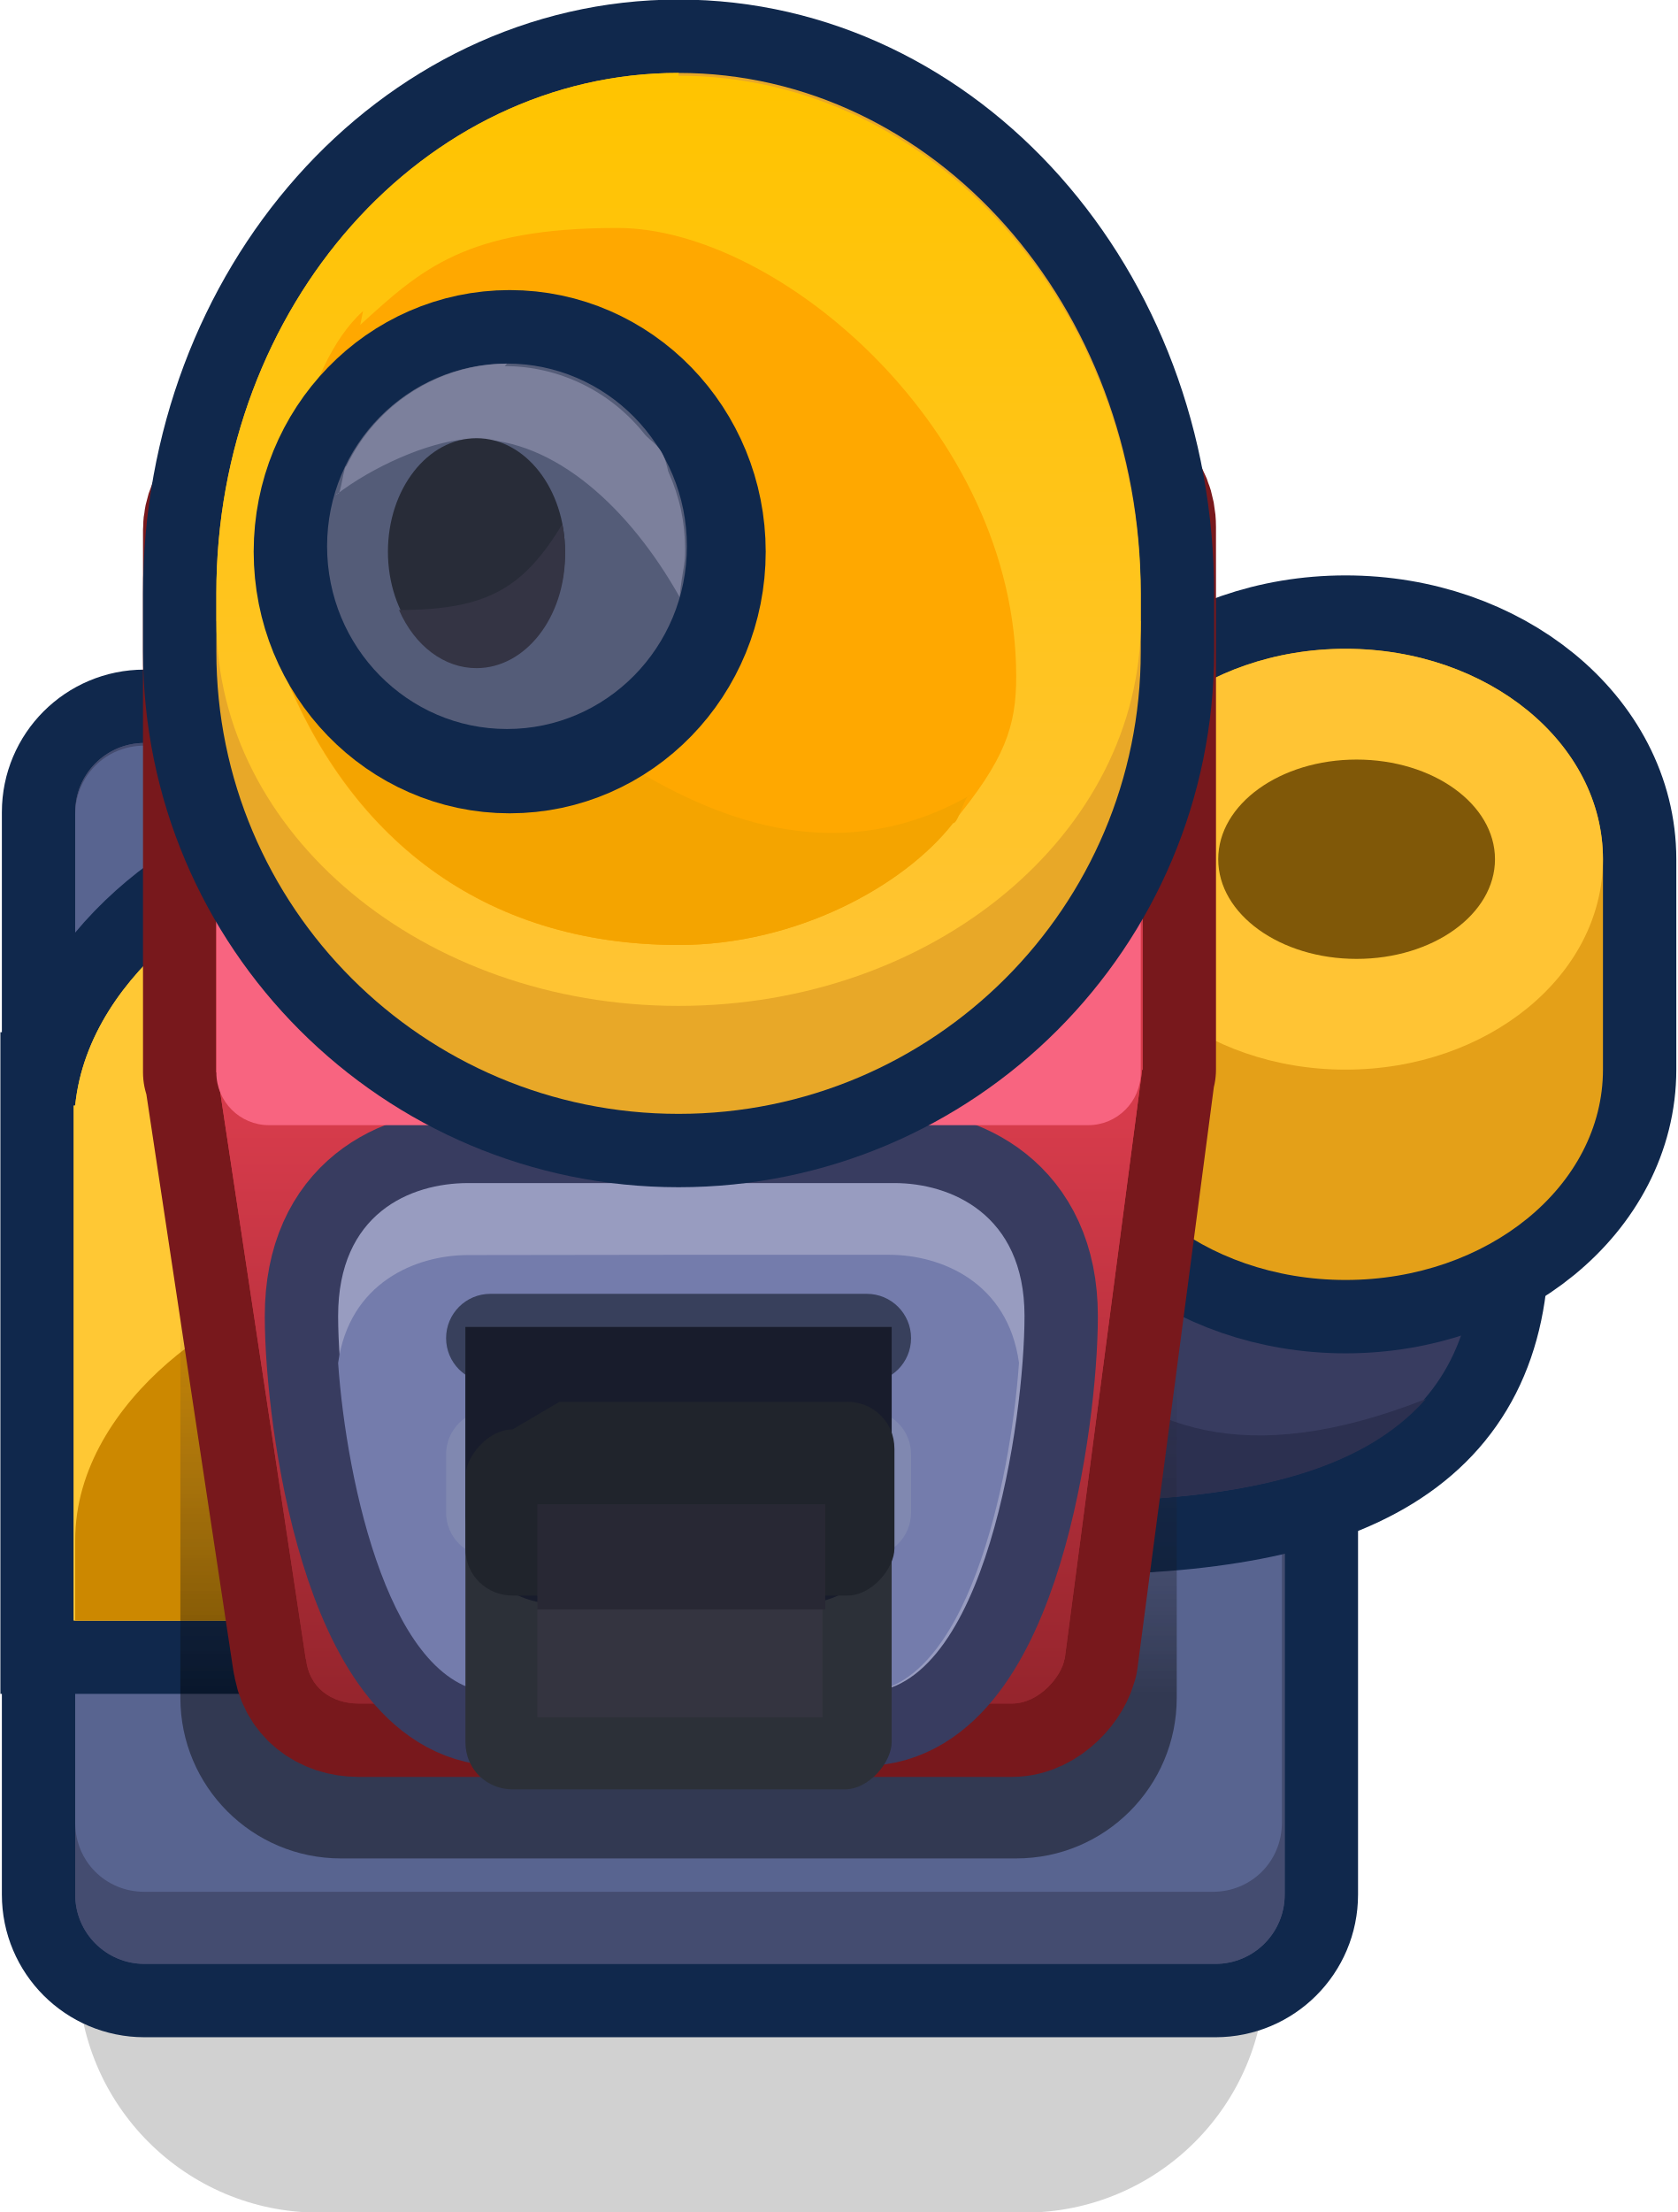
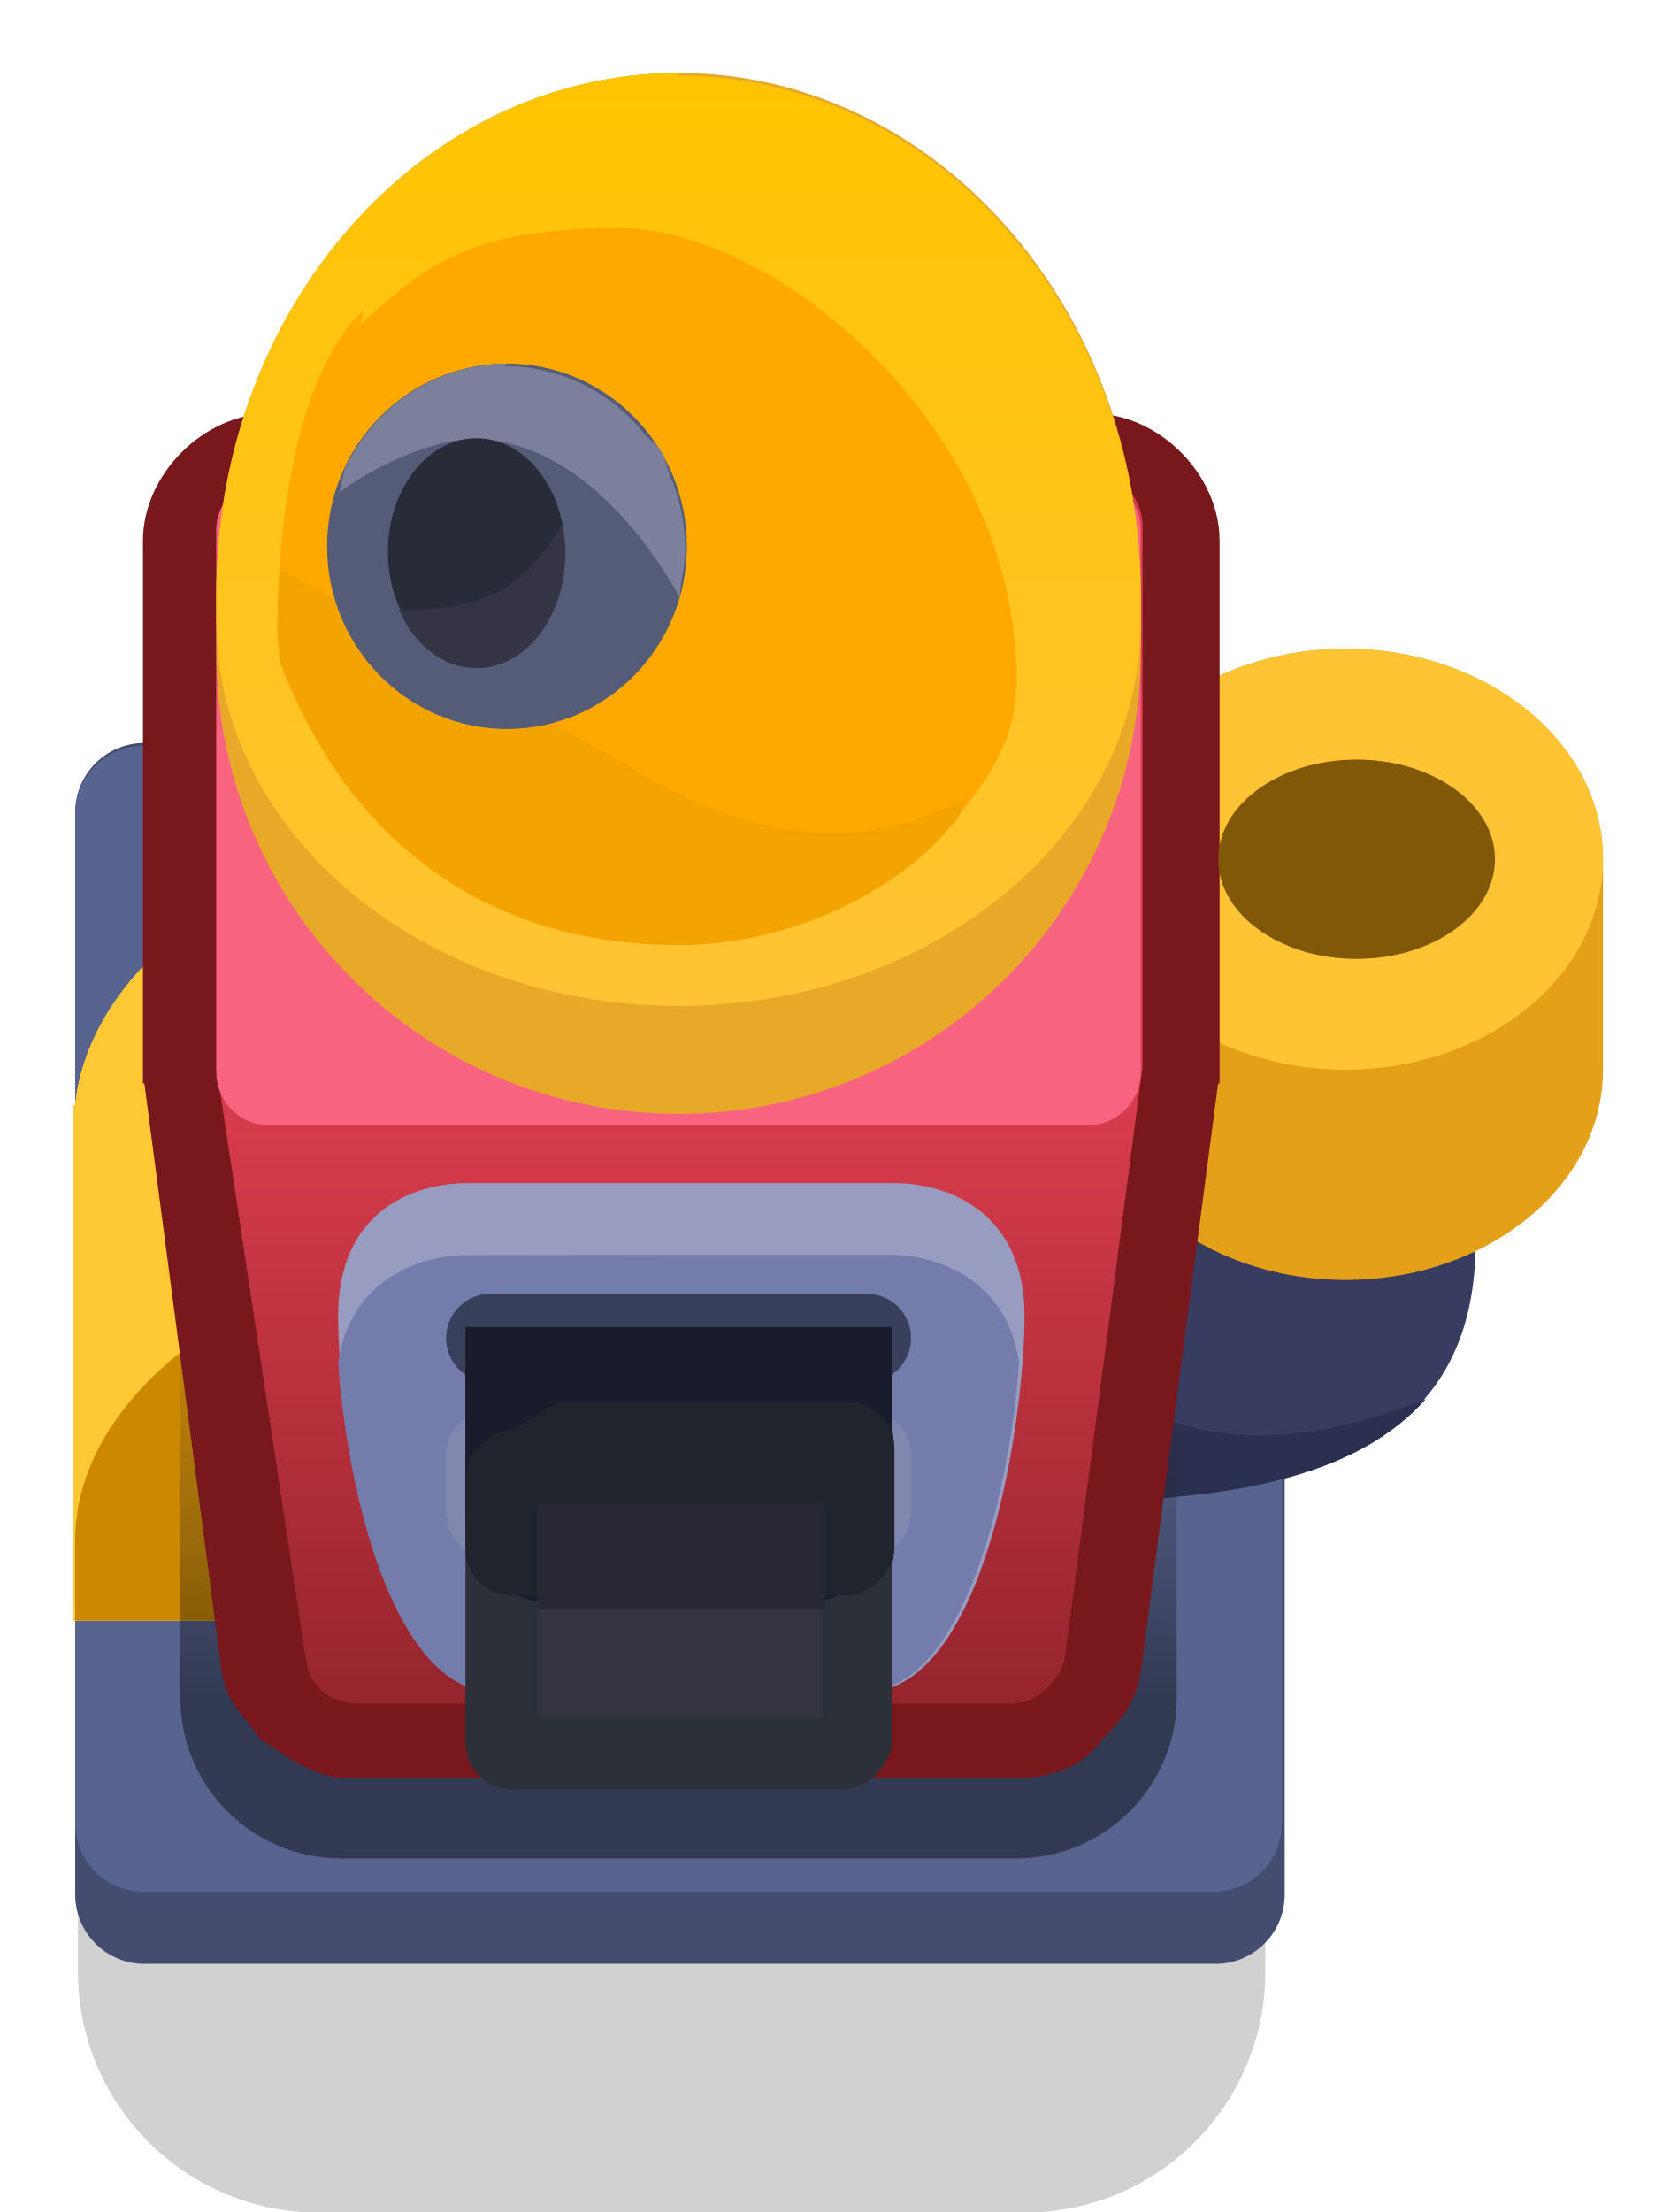
<svg xmlns="http://www.w3.org/2000/svg" xmlns:xlink="http://www.w3.org/1999/xlink" width="0.606mm" height="0.799mm" viewBox="0 0 0.606 0.799" version="1.1" id="svg20973">
  <defs id="defs20967">
    <linearGradient xlink:href="#linearGradient16764" id="linearGradient16404" gradientUnits="userSpaceOnUse" gradientTransform="matrix(0.04858568,0,0,0.04858568,-269.9467,-2572.733)" x1="-362.471" y1="-2811.356" x2="-362.471" y2="-2814.624" />
    <linearGradient id="linearGradient16764">
      <stop id="stop16760" offset="0" style="stop-color:#000000;stop-opacity:0.427" />
      <stop id="stop16762" offset="1" style="stop-color:#484864;stop-opacity:0" />
    </linearGradient>
    <linearGradient xlink:href="#linearGradient16099" id="linearGradient16406" gradientUnits="userSpaceOnUse" gradientTransform="matrix(0.01285496,0,0,0.01285496,-269.9467,-2571.868)" x1="-1374.466" y1="-10708.82" x2="-1374.466" y2="-10692.221" />
    <linearGradient id="linearGradient16099">
      <stop style="stop-color:#d63b4b;stop-opacity:1" offset="0" id="stop16095" />
      <stop style="stop-color:#94242c;stop-opacity:1" offset="1" id="stop16097" />
    </linearGradient>
    <linearGradient xlink:href="#linearGradient16231" id="linearGradient16408" gradientUnits="userSpaceOnUse" gradientTransform="matrix(0.04858568,0,0,0.04858568,-269.9467,-2571.039)" x1="-363.603" y1="-2851.382" x2="-363.603" y2="-2858.254" />
    <linearGradient id="linearGradient16231">
      <stop style="stop-color:#ffc434;stop-opacity:1" offset="0" id="stop16227" />
      <stop style="stop-color:#ffc400;stop-opacity:1" offset="1" id="stop16229" />
    </linearGradient>
-     <linearGradient xlink:href="#linearGradient16099" id="linearGradient21630" gradientUnits="userSpaceOnUse" gradientTransform="matrix(0.01285496,0,0,0.01285496,-269.9467,-2571.868)" x1="-1374.466" y1="-10708.82" x2="-1374.466" y2="-10692.221" />
  </defs>
  <g id="layer1" transform="translate(-85.99373,-107.8786)">
    <g transform="translate(373.8519,2817.815)" id="g20849">
      <rect style="opacity:1;fill:#000000;fill-opacity:0.18;fill-rule:nonzero;stroke:none;stroke-width:0.365;stroke-linecap:round;stroke-linejoin:round;stroke-miterlimit:4;stroke-dasharray:none;stroke-dashoffset:0;stroke-opacity:1;paint-order:markers stroke fill;filter:url(#filter1957)" id="rect20804" width="0.429" height="0.337" x="-287.83" y="-2709.474" ry="0.087" />
-       <rect ry="0.025" y="-2709.668" x="-287.831" height="0.441" width="0.437" id="rect16345" style="opacity:1;fill:#444c70;fill-opacity:1;fill-rule:nonzero;stroke:#10284c;stroke-width:0.053;stroke-linecap:butt;stroke-linejoin:round;stroke-miterlimit:4;stroke-dasharray:none;stroke-dashoffset:0;stroke-opacity:1;paint-order:markers stroke fill" />
+       <path id="path878" style="color:#000000;fill:#10284c;stroke-width:3.78;stroke-linejoin:round;-inkscape-stroke:none;paint-order:markers stroke fill" d="M 0.176 0.918 C 0.078 0.928 0.002 1.012 0.002 1.111 L 0.002 2.586 C 0.002 2.692 0.088 2.787 0.195 2.787 L 1.656 2.787 C 1.763 2.787 1.855 2.696 1.855 2.586 L 1.855 1.111 C 1.855 1.006 1.763 0.918 1.656 0.918 L 0.195 0.918 C 0.189 0.918 0.182 0.917 0.176 0.918 z " transform="matrix(0.2645833,0,0,0.2645833,-287.8581,-2709.936)" />
      <rect style="opacity:1;fill:#444c70;fill-opacity:1;fill-rule:nonzero;stroke:none;stroke-width:0.049;stroke-linecap:butt;stroke-linejoin:round;stroke-miterlimit:4;stroke-dasharray:none;stroke-dashoffset:0;stroke-opacity:1;paint-order:markers stroke fill" id="rect16412" width="0.437" height="0.441" x="-287.831" y="-2709.668" ry="0.025" />
      <path id="path16348" d="m -287.806,-2709.667 c -0.014,0 -0.025,0.011 -0.025,0.025 v 0.364 c 0,0.014 0.011,0.025 0.025,0.025 h 0.386 c 0.014,0 0.025,-0.011 0.025,-0.025 v -0.364 c 0,-0.014 -0.011,-0.025 -0.025,-0.025 z" style="opacity:1;fill:#586490;fill-opacity:1;fill-rule:nonzero;stroke:none;stroke-width:0.091;stroke-linecap:butt;stroke-linejoin:round;stroke-miterlimit:4;stroke-dasharray:none;stroke-dashoffset:0;stroke-opacity:1;paint-order:markers fill stroke" />
      <path style="opacity:1;fill:#ffc834;fill-opacity:1;fill-rule:nonzero;stroke:none;stroke-width:0.128;stroke-linecap:butt;stroke-linejoin:round;stroke-miterlimit:4;stroke-dasharray:none;stroke-dashoffset:0;stroke-opacity:1;paint-order:markers fill stroke" d="m -287.747,-2709.621 c -0.022,0 -0.079,0.034 -0.084,0.084 h -5.3e-4 v 0.01 0.029 0.147 h 0.084 v -0.147 -0.034 z" id="path16350" />
      <path style="opacity:1;fill:#ffc834;fill-opacity:1;fill-rule:nonzero;stroke:none;stroke-width:0.053;stroke-linecap:butt;stroke-linejoin:miter;stroke-miterlimit:4;stroke-dasharray:none;stroke-dashoffset:0;stroke-opacity:1;paint-order:markers stroke fill" d="m -287.747,-2709.621 c -0.022,0 -0.079,0.034 -0.084,0.084 h -5.3e-4 v 0.01 0.029 0.147 h 0.084 v -0.147 -0.034 z" id="path864" />
-       <path id="path16410" d="m -287.747,-2709.621 c -0.022,0 -0.079,0.034 -0.084,0.084 h -5.3e-4 v 0.01 0.029 0.147 h 0.084 v -0.147 -0.034 z" style="opacity:1;fill:#ffc834;fill-opacity:1;fill-rule:nonzero;stroke:#10284c;stroke-width:0.053;stroke-linecap:butt;stroke-linejoin:miter;stroke-miterlimit:4;stroke-dasharray:none;stroke-dashoffset:0;stroke-opacity:1;paint-order:markers stroke fill" />
-       <path style="opacity:1;fill:#383c60;fill-opacity:1;stroke:#10284c;stroke-width:0.053;stroke-linecap:butt;stroke-linejoin:miter;stroke-miterlimit:4;stroke-dasharray:none;stroke-opacity:1" d="m -287.325,-2709.488 c 0,0.067 -0.048,0.094 -0.148,0.094 v -0.102 z" id="path16414" />
+       <path id="path1288" style="color:#000000;fill:#10284c;stroke-width:3.78;-inkscape-stroke:none;paint-order:markers stroke fill" d="M 0.398 1.088 C 0.313 1.093 0.248 1.133 0.172 1.197 C 0.117 1.243 0.086 1.327 0.055 1.406 L 0.002 1.406 L 0.002 1.5 L 0.002 1.545 L 0.002 1.654 L 0.002 2.312 L 0.52 2.312 L 0.52 1.654 L 0.52 1.523 L 0.52 1.088 L 0.416 1.088 C 0.41 1.088 0.404 1.088 0.398 1.088 z " transform="matrix(0.2645833,0,0,0.2645833,-287.8581,-2709.936)" />
+       <path id="path1277" style="color:#000000;fill:#10284c;stroke-width:3.78;-inkscape-stroke:none;paint-order:stroke markers fill" d="M 1.354 1.561 L 1.354 2.15 L 1.457 2.15 C 1.656 2.15 1.81 2.113 1.93 2.057 C 2.05 1.981 2.121 1.845 2.121 1.693 L 2.121 1.6 L 2.025 1.6 L 1.354 1.561 z " transform="matrix(0.2645833,0,0,0.2645833,-287.8581,-2709.936)" />
      <path id="path16354" d="m -287.325,-2709.488 c 0,0.067 -0.048,0.094 -0.148,0.094 v -0.102 z" style="opacity:1;fill:#383c60;fill-opacity:1;stroke:none;stroke-width:0.049;stroke-linecap:butt;stroke-linejoin:miter;stroke-miterlimit:4;stroke-dasharray:none;stroke-opacity:1" />
      <path id="path16356" d="m -287.473,-2709.449 v 0.055 c 0.065,0 0.107,-0.011 0.13,-0.037 -0.066,0.026 -0.103,0.01 -0.13,-0.018 z" style="opacity:1;fill:#2c3050;fill-opacity:1;stroke:none;stroke-width:0.016px;stroke-linecap:butt;stroke-linejoin:miter;stroke-opacity:1" />
-       <path style="opacity:1;fill:#e4a018;fill-opacity:1;fill-rule:nonzero;stroke:#10284c;stroke-width:0.053;stroke-linecap:round;stroke-linejoin:round;stroke-miterlimit:4;stroke-dasharray:none;stroke-dashoffset:5.291;stroke-opacity:1;paint-order:markers fill stroke" d="m -287.372,-2709.702 a 0.093,0.076 0 0 0 -0.093,0.076 v 0.076 a 0.093,0.076 0 0 0 0.093,0.076 0.093,0.076 0 0 0 0.093,-0.076 v -0.076 a 0.093,0.076 0 0 0 -0.093,-0.076 z" id="path16416" />
+       <path id="path1230" style="color:#000000;fill:#10284c;stroke-width:3.78;stroke-linecap:round;stroke-linejoin:round;stroke-dashoffset:5.291;-inkscape-stroke:none;paint-order:stroke markers fill" d="M 1.807 0.785 C 1.581 0.799 1.383 0.954 1.383 1.168 L 1.383 1.455 C 1.383 1.682 1.601 1.848 1.84 1.848 C 2.079 1.848 2.291 1.68 2.291 1.455 L 2.291 1.168 C 2.291 0.941 2.079 0.785 1.84 0.785 C 1.829 0.785 1.818 0.784 1.807 0.785 z " transform="matrix(0.2645833,0,0,0.2645833,-287.8581,-2709.936)" />
      <path id="path16358" d="m -287.372,-2709.702 a 0.093,0.076 0 0 0 -0.093,0.076 v 0.076 a 0.093,0.076 0 0 0 0.093,0.076 0.093,0.076 0 0 0 0.093,-0.076 v -0.076 a 0.093,0.076 0 0 0 -0.093,-0.076 z" style="opacity:1;fill:#e4a018;fill-opacity:1;fill-rule:nonzero;stroke:none;stroke-width:0.073;stroke-linecap:round;stroke-linejoin:round;stroke-miterlimit:4;stroke-dasharray:none;stroke-dashoffset:5.291;stroke-opacity:1;paint-order:markers fill stroke" />
      <ellipse cy="-2709.626" cx="-287.372" id="ellipse16360" style="opacity:1;fill:#ffc434;fill-opacity:1;fill-rule:nonzero;stroke:none;stroke-width:0.073;stroke-linecap:round;stroke-linejoin:round;stroke-miterlimit:4;stroke-dasharray:none;stroke-dashoffset:5.291;stroke-opacity:1;paint-order:markers fill stroke" rx="0.093" ry="0.076" />
      <path style="opacity:1;fill:#ffc834;fill-opacity:1;fill-rule:nonzero;stroke:none;stroke-width:0.053;stroke-linecap:butt;stroke-linejoin:miter;stroke-miterlimit:4;stroke-dasharray:none;stroke-dashoffset:0;stroke-opacity:1;paint-order:markers stroke fill" d="m -287.747,-2709.621 c -0.022,0 -0.079,0.034 -0.084,0.084 h -5.3e-4 v 0.01 0.029 0.147 h 0.084 v -0.147 -0.034 z" id="path866" />
      <path id="path16362" d="m -287.831,-2709.351 h 0.084 v -0.118 c -0.023,0 -0.084,0.037 -0.084,0.089 z" style="opacity:1;fill:#cc8800;fill-opacity:1;stroke:none;stroke-width:0.016px;stroke-linecap:butt;stroke-linejoin:miter;stroke-opacity:1" />
      <rect ry="0.058" y="-2709.706" x="-287.793" height="0.441" width="0.36" id="rect16352" style="opacity:1;fill:url(#linearGradient16404);fill-opacity:1;fill-rule:nonzero;stroke:none;stroke-width:0.091;stroke-linecap:butt;stroke-linejoin:round;stroke-miterlimit:4;stroke-dasharray:none;stroke-dashoffset:0;stroke-opacity:1;paint-order:markers fill stroke" />
-       <path id="path16418" d="m -287.761,-2709.764 c -0.011,0 -0.019,0.01 -0.019,0.019 v 0.196 c 0,0 1.4e-4,0 2.7e-4,0 h -10e-5 1.5e-4 l 0.032,0.212 h 10e-5 c 0.001,0.01 0.009,0.016 0.019,0.016 h 0.236 c 0.01,0 0.018,-0.01 0.019,-0.016 h 9e-5 l 0.028,-0.213 h -1e-4 c 1.5e-4,0 2.7e-4,0 2.7e-4,0 v -0.196 c 0,-0.011 -0.008,-0.019 -0.019,-0.019 z" style="opacity:1;fill:url(#linearGradient21630);fill-opacity:1;fill-rule:nonzero;stroke:#78181c;stroke-width:0.053;stroke-linecap:butt;stroke-linejoin:round;stroke-miterlimit:4;stroke-dasharray:none;stroke-dashoffset:0;stroke-opacity:1;paint-order:markers stroke fill" />
+       <path id="path1632" style="color:#000000;fill:#78181c;stroke-width:0.265;stroke-linejoin:round;-inkscape-stroke:none;paint-order:markers stroke fill" d="m -287.732,-2709.294 c -0.014,0 -0.025,-0.01 -0.032,-0.014 -0.007,-0.01 -0.012,-0.013 -0.014,-0.024 -3e-5,-7e-4 -3e-5,0 0,0 l -0.028,-0.213 c -2.6e-4,0 -4.3e-4,0 -5.2e-4,0 v -0.196 c 0,-0.024 0.022,-0.046 0.046,-0.046 0.099,9e-4 0.198,2e-4 0.297,0 v 0 c 0.024,0 0.046,0.022 0.046,0.046 v 0.196 c -9e-5,0 -2.6e-4,0 -5.2e-4,0 l -0.028,0.213 c 3e-5,7e-4 3e-5,0 0,0 -0.002,0.011 -0.007,0.017 -0.014,0.024 -0.007,0.01 -0.018,0.014 -0.032,0.014 -0.08,0 -0.16,0 -0.24,0 z" />
      <path style="opacity:1;fill:url(#linearGradient16406);fill-opacity:1;fill-rule:nonzero;stroke:none;stroke-width:0.069;stroke-linecap:butt;stroke-linejoin:round;stroke-miterlimit:4;stroke-dasharray:none;stroke-dashoffset:0;stroke-opacity:1;paint-order:markers fill stroke" d="m -287.761,-2709.764 c -0.011,0 -0.019,0.01 -0.019,0.019 v 0.196 c 0,0 1.4e-4,0 2.7e-4,0 h -10e-5 1.5e-4 l 0.032,0.212 h 10e-5 c 0.001,0.01 0.009,0.016 0.019,0.016 h 0.236 c 0.01,0 0.018,-0.01 0.019,-0.016 h 9e-5 l 0.028,-0.213 h -1e-4 c 1.5e-4,0 2.7e-4,0 2.7e-4,0 v -0.196 c 0,-0.011 -0.008,-0.019 -0.019,-0.019 z" id="path16364" />
      <ellipse ry="0.036" rx="0.05" style="opacity:1;fill:#805808;fill-opacity:1;fill-rule:nonzero;stroke:none;stroke-width:0.037;stroke-linecap:round;stroke-linejoin:round;stroke-miterlimit:4;stroke-dasharray:none;stroke-dashoffset:5.291;stroke-opacity:1;paint-order:markers fill stroke" id="ellipse16366" cx="-287.368" cy="-2709.626" />
-       <path style="opacity:1;fill:#989cc0;fill-opacity:1;stroke:#383c60;stroke-width:0.053;stroke-linecap:butt;stroke-linejoin:miter;stroke-miterlimit:4;stroke-dasharray:none;stroke-opacity:1" d="m -287.689,-2709.509 c -0.021,0 -0.047,0.011 -0.047,0.048 0,0.037 0.014,0.135 0.058,0.136 h 0.066 0.066 c 0.044,0 0.058,-0.099 0.058,-0.136 0,-0.037 -0.027,-0.048 -0.047,-0.048 h -0.077 z" id="path16428" />
+       <g id="path16428">
+         <path id="path891" style="color:#000000;fill:#383c60;stroke-width:3.78;-inkscape-stroke:none" d="M 0.604 1.516 C 0.554 1.517 0.5 1.527 0.453 1.576 C 0.395 1.622 0.358 1.704 0.357 1.799 C 0.357 1.882 0.372 2.014 0.408 2.139 C 0.427 2.199 0.451 2.263 0.49 2.316 C 0.53 2.369 0.595 2.412 0.674 2.412 L 0.926 2.412 L 1.176 2.412 C 1.255 2.412 1.322 2.366 1.361 2.316 C 1.401 2.263 1.423 2.203 1.441 2.139 C 1.48 2.014 1.494 1.882 1.494 1.799 C 1.494 1.704 1.457 1.625 1.398 1.576 C 1.34 1.531 1.27 1.516 1.213 1.516 L 0.926 1.516 L 0.637 1.516 C 0.626 1.516 0.615 1.515 0.604 1.516 z " transform="matrix(0.2645833,0,0,0.2645833,-287.8581,-2709.936)" />
+       </g>
      <path id="path16368" d="m -287.689,-2709.509 c -0.021,0 -0.047,0.011 -0.047,0.048 0,0.037 0.014,0.135 0.058,0.136 h 0.066 0.066 c 0.044,0 0.058,-0.099 0.058,-0.136 0,-0.037 -0.027,-0.048 -0.047,-0.048 h -0.077 z" style="opacity:1;fill:#989cc0;fill-opacity:1;stroke:none;stroke-width:0.013px;stroke-linecap:butt;stroke-linejoin:miter;stroke-opacity:1" />
      <path id="path16370" d="m -287.689,-2709.483 c -0.019,0 -0.043,0.01 -0.047,0.039 0,0 0,0 0,0 0.003,0.043 0.019,0.119 0.057,0.119 h 0.066 0.066 c 0.038,0 0.054,-0.076 0.057,-0.119 0,0 0,-10e-5 0,-10e-5 -0.004,-0.029 -0.028,-0.039 -0.047,-0.039 h -0.077 z" style="opacity:1;fill:#747cac;fill-opacity:1;stroke:none;stroke-width:0.013px;stroke-linecap:butt;stroke-linejoin:miter;stroke-opacity:1" />
      <rect ry="0.019" y="-2709.764" x="-287.78" height="0.234" width="0.334" id="rect16374" style="opacity:1;fill:#f86480;fill-opacity:1;fill-rule:nonzero;stroke:none;stroke-width:0.069;stroke-linecap:butt;stroke-linejoin:round;stroke-miterlimit:4;stroke-dasharray:none;stroke-dashoffset:0;stroke-opacity:1;paint-order:markers fill stroke" />
      <rect ry="0.016" y="-2709.469" x="-287.697" height="0.032" width="0.168" id="rect16376" style="opacity:1;fill:#38405c;fill-opacity:1;fill-rule:nonzero;stroke:none;stroke-width:0.049;stroke-linecap:butt;stroke-linejoin:round;stroke-miterlimit:4;stroke-dasharray:none;stroke-dashoffset:0;stroke-opacity:1;paint-order:markers fill stroke" />
      <rect style="opacity:1;fill:#8088b0;fill-opacity:1;fill-rule:nonzero;stroke:none;stroke-width:0.049;stroke-linecap:butt;stroke-linejoin:round;stroke-miterlimit:4;stroke-dasharray:none;stroke-dashoffset:0;stroke-opacity:1;paint-order:markers fill stroke" id="rect16378" width="0.168" height="0.053" x="-287.697" y="-2709.427" ry="0.016" />
      <path style="opacity:1;fill:#2c3038;fill-opacity:1;fill-rule:nonzero;stroke:none;stroke-width:0.248;stroke-linecap:butt;stroke-linejoin:round;stroke-miterlimit:4;stroke-dasharray:none;stroke-dashoffset:0;stroke-opacity:1;paint-order:markers fill stroke" d="m -287.69,-2709.457 v 0.033 0.034 0.013 0.054 0.016 c 0,0.01 0.008,0.017 0.017,0.017 h 0.016 0.088 0.016 c 0.009,0 0.017,-0.01 0.017,-0.017 v -0.016 -0.054 -0.013 -0.034 -0.033 h -0.033 -0.088 z" id="path16380" />
      <path style="opacity:1;fill:#181c2c;fill-opacity:1;fill-rule:nonzero;stroke:none;stroke-width:0.248;stroke-linecap:butt;stroke-linejoin:round;stroke-miterlimit:4;stroke-dasharray:none;stroke-dashoffset:0;stroke-opacity:1;paint-order:markers fill stroke" d="m -287.69,-2709.457 v 0.033 0.034 0 c 0,0.019 0.015,0.033 0.033,0.033 h 0.088 c 0.018,0 0.033,-0.015 0.033,-0.033 v 0 -0.034 -0.033 h -0.033 -0.088 z" id="path16382" />
-       <path id="path16432" d="m -287.613,-2709.91 a 0.167,0.188 0 0 0 -0.167,0.188 v 0.021 a 0.167,0.167 0 0 0 0.167,0.167 0.167,0.167 0 0 0 0.167,-0.167 v -0.021 a 0.167,0.188 0 0 0 -0.167,-0.188 z" style="opacity:1;fill:#e8a828;fill-opacity:1;fill-rule:nonzero;stroke:#10284c;stroke-width:0.053;stroke-linecap:round;stroke-linejoin:round;stroke-miterlimit:4;stroke-dasharray:none;stroke-dashoffset:5.291;stroke-opacity:1;paint-order:markers fill stroke" />
+       <g id="path16432" style="paint-order:stroke markers fill">
+         <path id="path1002" style="color:#000000;fill:#10284c;stroke-width:3.78;stroke-linecap:round;stroke-linejoin:round;stroke-dashoffset:5.291;-inkscape-stroke:none;paint-order:stroke markers fill" d="M 0.926 0.002 C 0.515 0.002 0.195 0.373 0.195 0.814 L 0.195 0.887 C 0.195 1.291 0.522 1.625 0.926 1.625 C 1.33 1.625 1.664 1.292 1.664 0.887 L 1.664 0.814 C 1.664 0.373 1.336 0.002 0.926 0.002 z " transform="matrix(0.2645833,0,0,0.2645833,-287.8581,-2709.936)" />
+       </g>
      <path style="opacity:1;fill:#e8a828;fill-opacity:1;fill-rule:nonzero;stroke:none;stroke-width:0.153;stroke-linecap:round;stroke-linejoin:round;stroke-miterlimit:4;stroke-dasharray:none;stroke-dashoffset:5.291;stroke-opacity:1;paint-order:markers fill stroke" d="m -287.613,-2709.91 a 0.167,0.188 0 0 0 -0.167,0.188 v 0.021 a 0.167,0.167 0 0 0 0.167,0.167 0.167,0.167 0 0 0 0.167,-0.167 v -0.021 a 0.167,0.188 0 0 0 -0.167,-0.188 z" id="path16384" />
      <path style="opacity:1;fill:url(#linearGradient16408);fill-opacity:1;fill-rule:nonzero;stroke:none;stroke-width:0.132;stroke-linecap:round;stroke-linejoin:round;stroke-miterlimit:4;stroke-dasharray:none;stroke-dashoffset:5.291;stroke-opacity:1;paint-order:markers fill stroke" d="m -287.613,-2709.91 a 0.167,0.188 0 0 0 -0.167,0.188 v 0.01 0 h 3e-5 a 0.167,0.139 0 0 0 0.167,0.139 0.167,0.139 0 0 0 0.167,-0.139 0.167,0.139 0 0 0 -5e-5,0 v -0.01 a 0.167,0.188 0 0 0 -0.167,-0.187 z" id="path16386" />
      <path style="opacity:1;fill:#ffa800;fill-opacity:1;fill-rule:nonzero;stroke:none;stroke-width:0.144;stroke-linecap:round;stroke-linejoin:round;stroke-miterlimit:4;stroke-dasharray:none;stroke-dashoffset:5.291;stroke-opacity:1;paint-order:markers fill stroke" d="m -287.727,-2709.824 c -0.022,0.02 -0.031,0.07 -0.031,0.117 l 10e-4,0.01 c 0.024,0.063 0.073,0.102 0.144,0.102 0.042,0 0.081,-0.021 0.099,-0.044 0.019,-0.023 0.023,-0.035 0.023,-0.053 -1e-5,-0.089 -0.086,-0.162 -0.144,-0.162 -0.055,0 -0.071,0.015 -0.093,0.035 z" id="path16388" />
      <path id="path16438" d="m -287.757,-2709.731 c -5.3e-4,0.01 -7.9e-4,0.016 -7.9e-4,0.024 l 10e-4,0.01 c 0.024,0.063 0.073,0.102 0.144,0.102 0.042,0 0.081,-0.021 0.099,-0.044 0.002,0 0.004,-0.01 0.006,-0.01 -0.046,0.026 -0.089,0.01 -0.122,-0.01 z" style="opacity:1;fill:#f4a400;fill-opacity:1;stroke:none;stroke-width:0.013px;stroke-linecap:butt;stroke-linejoin:miter;stroke-opacity:1" />
-       <ellipse ry="0.068" rx="0.066" style="opacity:1;fill:#545c78;fill-opacity:1;fill-rule:nonzero;stroke:#10284c;stroke-width:0.053;stroke-linecap:round;stroke-linejoin:round;stroke-miterlimit:4;stroke-dasharray:none;stroke-dashoffset:5.291;stroke-opacity:1;paint-order:markers fill stroke" id="ellipse16434" cx="-287.674" cy="-2709.737" />
+       <path id="path4519" style="color:#000000;fill:#10284c;stroke-width:3.78;stroke-linecap:round;stroke-linejoin:round;stroke-dashoffset:5.291;-inkscape-stroke:none;paint-order:markers stroke fill" d="M 0.688 0.4 C 0.498 0.405 0.342 0.562 0.342 0.756 C 0.342 0.949 0.504 1.111 0.697 1.111 C 0.891 1.111 1.043 0.952 1.043 0.756 C 1.043 0.563 0.891 0.4 0.697 0.4 C 0.694 0.4 0.691 0.4 0.688 0.4 z " transform="matrix(0.2645833,0,0,0.2645833,-287.8581,-2709.936)" />
      <ellipse cy="-2709.739" cx="-287.675" id="ellipse16390-1" style="opacity:1;fill:#545c78;fill-opacity:1;fill-rule:nonzero;stroke:none;stroke-width:0.057;stroke-linecap:round;stroke-linejoin:round;stroke-miterlimit:4;stroke-dasharray:none;stroke-dashoffset:5.291;stroke-opacity:1;paint-order:markers fill stroke" rx="0.065" ry="0.066" />
      <path style="opacity:1;fill:#7c809c;fill-opacity:1;stroke:none;stroke-width:0.015px;stroke-linecap:butt;stroke-linejoin:miter;stroke-opacity:1" d="m -287.675,-2709.805 a 0.065,0.066 0 0 0 -0.058,0.037 c -9.8e-4,0 -0.002,0.01 -0.003,0.01 a 0.065,0.066 0 0 0 -6.2e-4,0 0.065,0.066 0 0 0 0,3e-4 c 0.013,-0.01 0.033,-0.019 0.047,-0.02 h 0.003 c 0.029,0 0.056,0.025 0.074,0.057 0.001,-0.01 0.002,-0.011 0.002,-0.017 0,0 0,-1e-4 0,-1e-4 -2e-5,-0.01 -0.002,-0.019 -0.006,-0.028 a 0.065,0.066 0 0 0 0,-1e-4 c -3e-5,-10e-5 -1.3e-4,-10e-5 -1.3e-4,-2e-4 -0.002,-0.01 -0.006,-0.01 -0.009,-0.014 a 0.065,0.066 0 0 0 -0.05,-0.024 z m 0.063,0.05 v 2e-4 z" id="path16394-1" />
      <ellipse cy="-2709.737" cx="-287.686" id="ellipse16392" style="opacity:1;fill:#282c38;fill-opacity:1;fill-rule:nonzero;stroke:none;stroke-width:0.031;stroke-linecap:round;stroke-linejoin:round;stroke-miterlimit:4;stroke-dasharray:none;stroke-dashoffset:5.291;stroke-opacity:1;paint-order:markers fill stroke" rx="0.032" ry="0.041" />
      <path id="path16396" d="m -287.655,-2709.747 c -0.014,0.023 -0.027,0.031 -0.059,0.031 a 0.032,0.041 0 0 0 0.028,0.021 0.032,0.041 0 0 0 0.032,-0.041 0.032,0.041 0 0 0 -10e-4,-0.011 z" style="fill:#343444;fill-opacity:1;stroke:none;stroke-width:0.013px;stroke-linecap:butt;stroke-linejoin:miter;stroke-opacity:1" />
      <path style="opacity:1;fill:#20242c;fill-opacity:1;fill-rule:nonzero;stroke:none;stroke-width:0.248;stroke-linecap:butt;stroke-linejoin:round;stroke-miterlimit:4;stroke-dasharray:none;stroke-dashoffset:0;stroke-opacity:1;paint-order:markers fill stroke" d="m -287.673,-2709.42 c -0.009,0 -0.017,0.01 -0.017,0.017 v 0.01 0 0 0 0 0.016 c 0,0.01 0.008,0.017 0.017,0.017 h 0.017 0.088 0.016 c 0.009,0 0.017,-0.01 0.017,-0.017 v -0.016 c 0,0 0,0 0,0 v -0.01 0 -0.01 c 0,-0.01 -0.008,-0.017 -0.017,-0.017 h -0.016 -0.088 z" id="path16398" />
      <path style="opacity:1;fill:#343440;fill-opacity:1;fill-rule:nonzero;stroke:none;stroke-width:0.039;stroke-linecap:butt;stroke-linejoin:round;stroke-miterlimit:4;stroke-dasharray:none;stroke-dashoffset:0;stroke-opacity:1;paint-order:markers fill stroke" d="m -287.664,-2709.355 v 0.039 h 0.103 v -0.039 h -0.008 -0.088 z" id="path16400" />
      <path style="opacity:1;fill:#282834;fill-opacity:1;fill-rule:nonzero;stroke:none;stroke-width:0.248;stroke-linecap:butt;stroke-linejoin:round;stroke-miterlimit:4;stroke-dasharray:none;stroke-dashoffset:0;stroke-opacity:1;paint-order:markers fill stroke" d="m -287.664,-2709.393 v 0.038 h 0.008 0.088 0.008 v -0.038 z" id="path16402" />
+       <g id="path16418" transform="matrix(0.2645833,0,0,0.2645833,-287.8581,-2709.936)" />
    </g>
  </g>
</svg>
